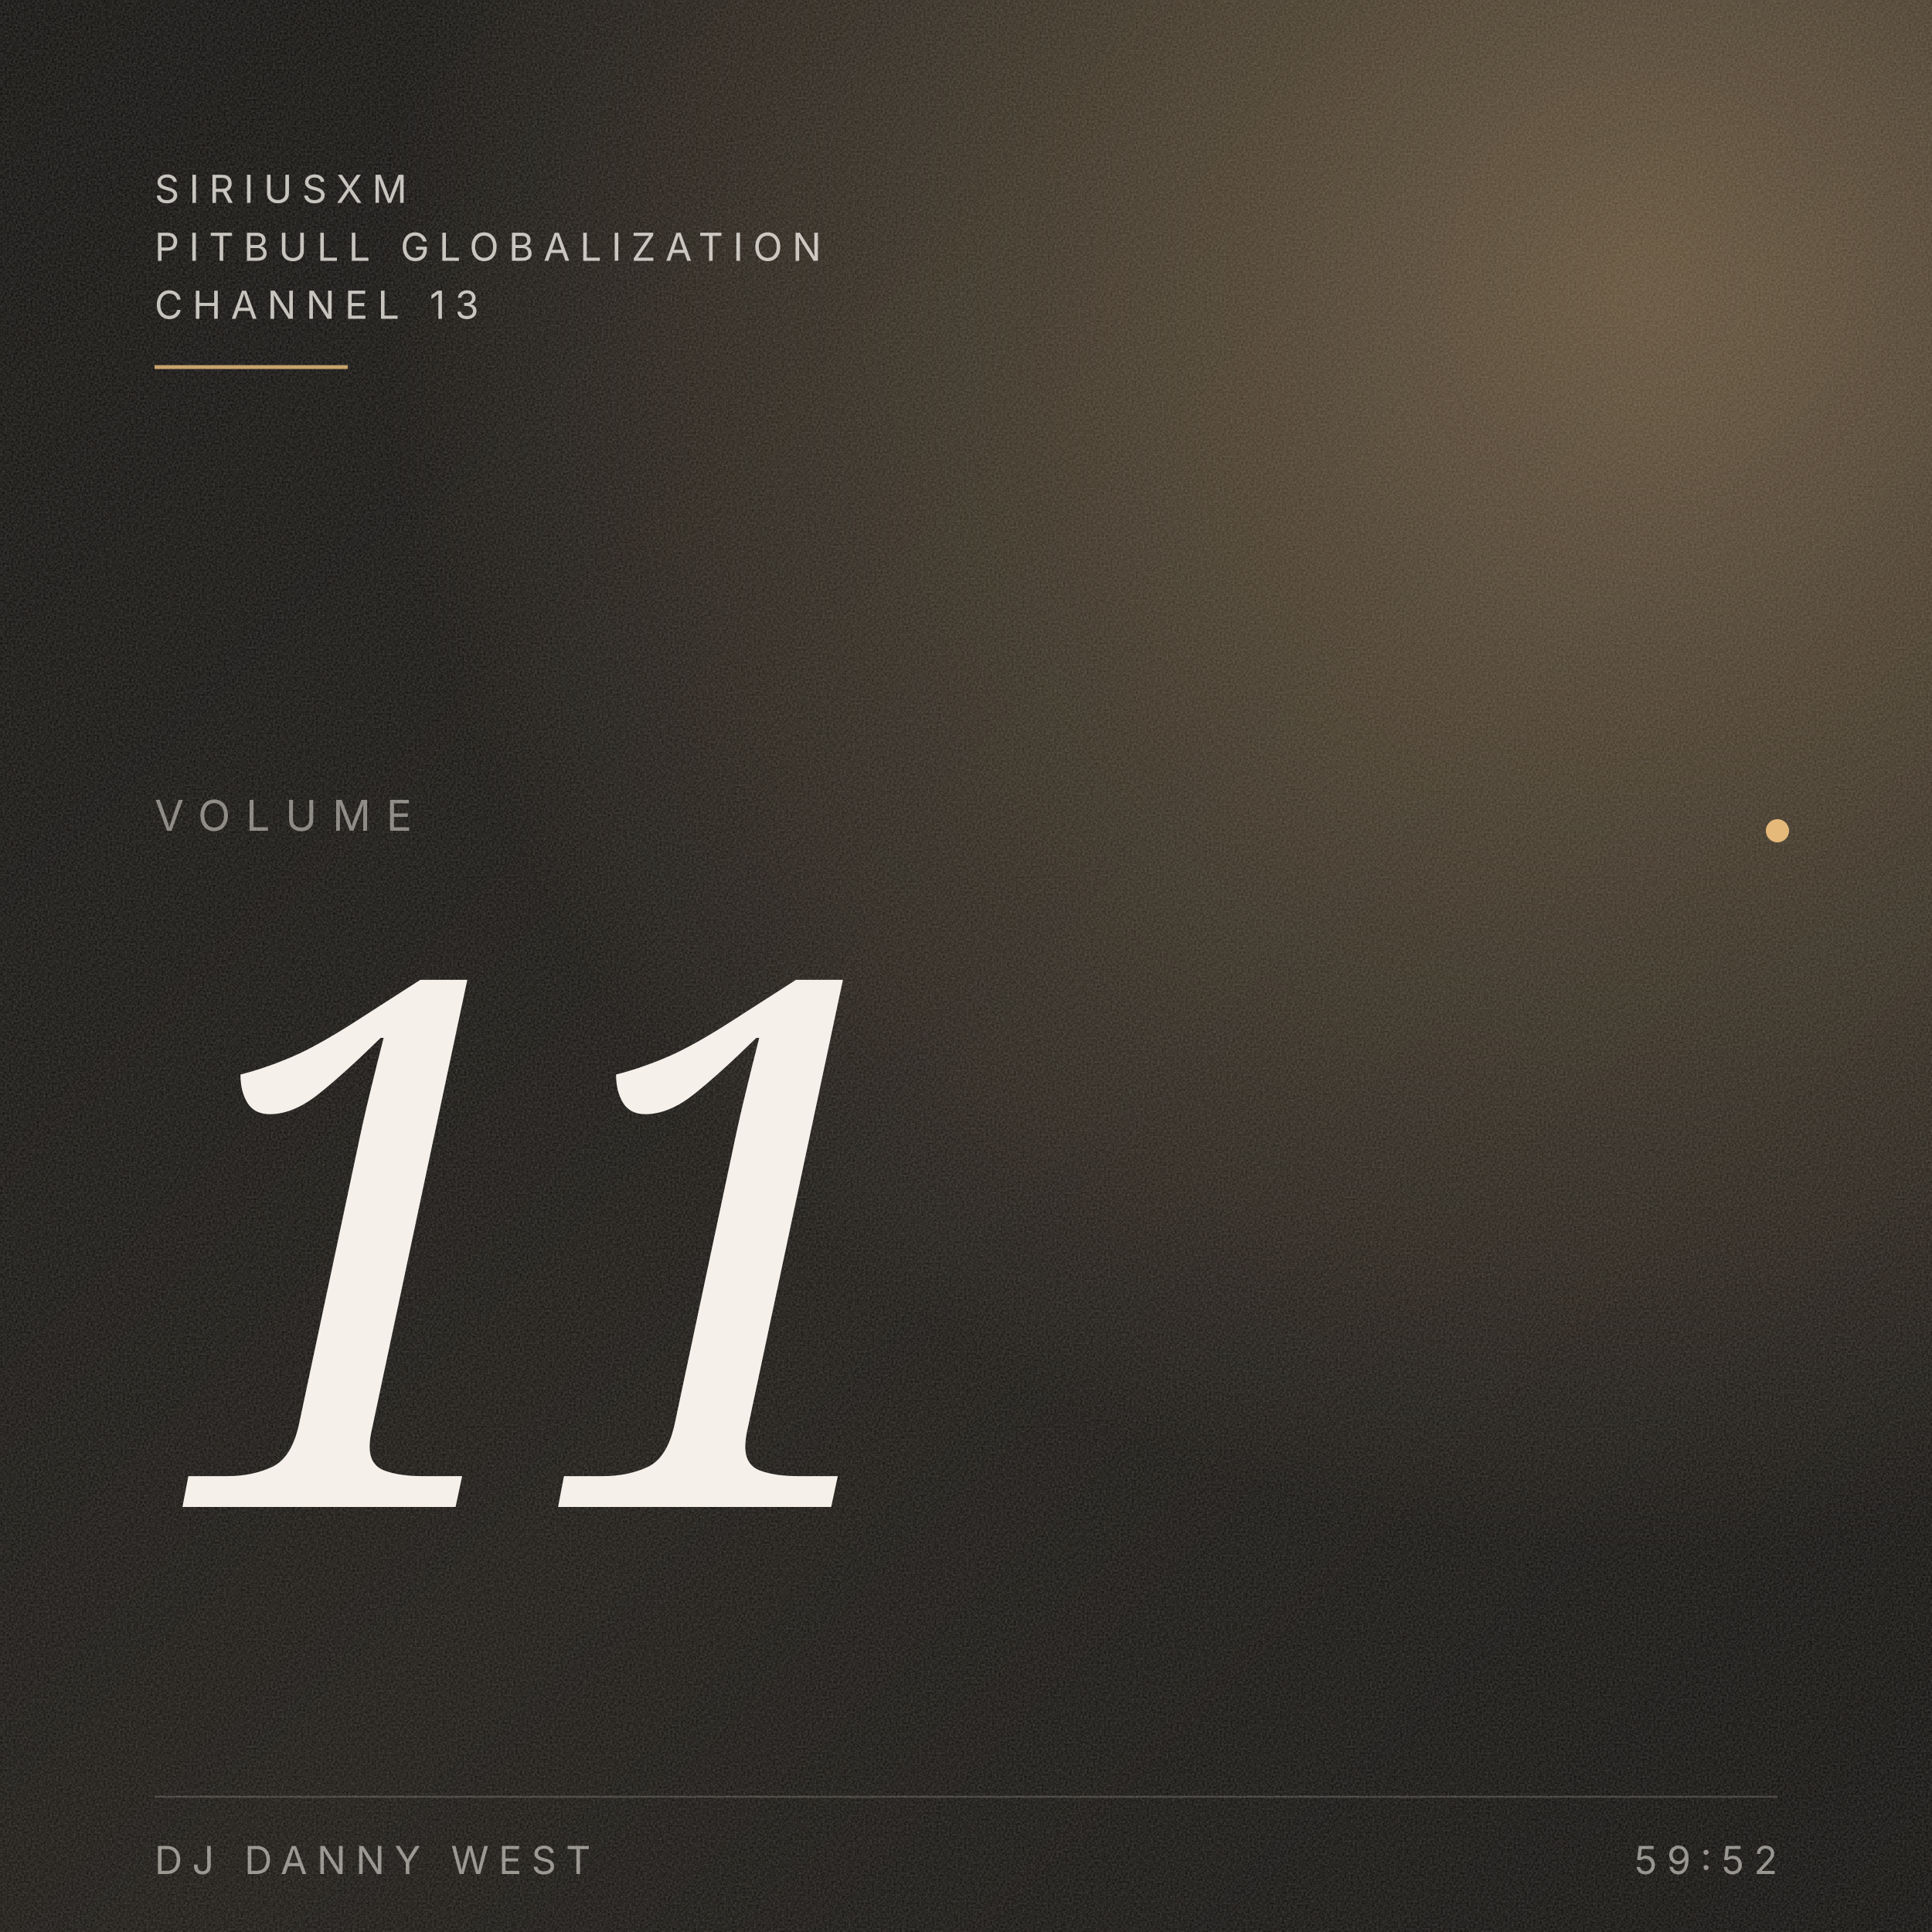
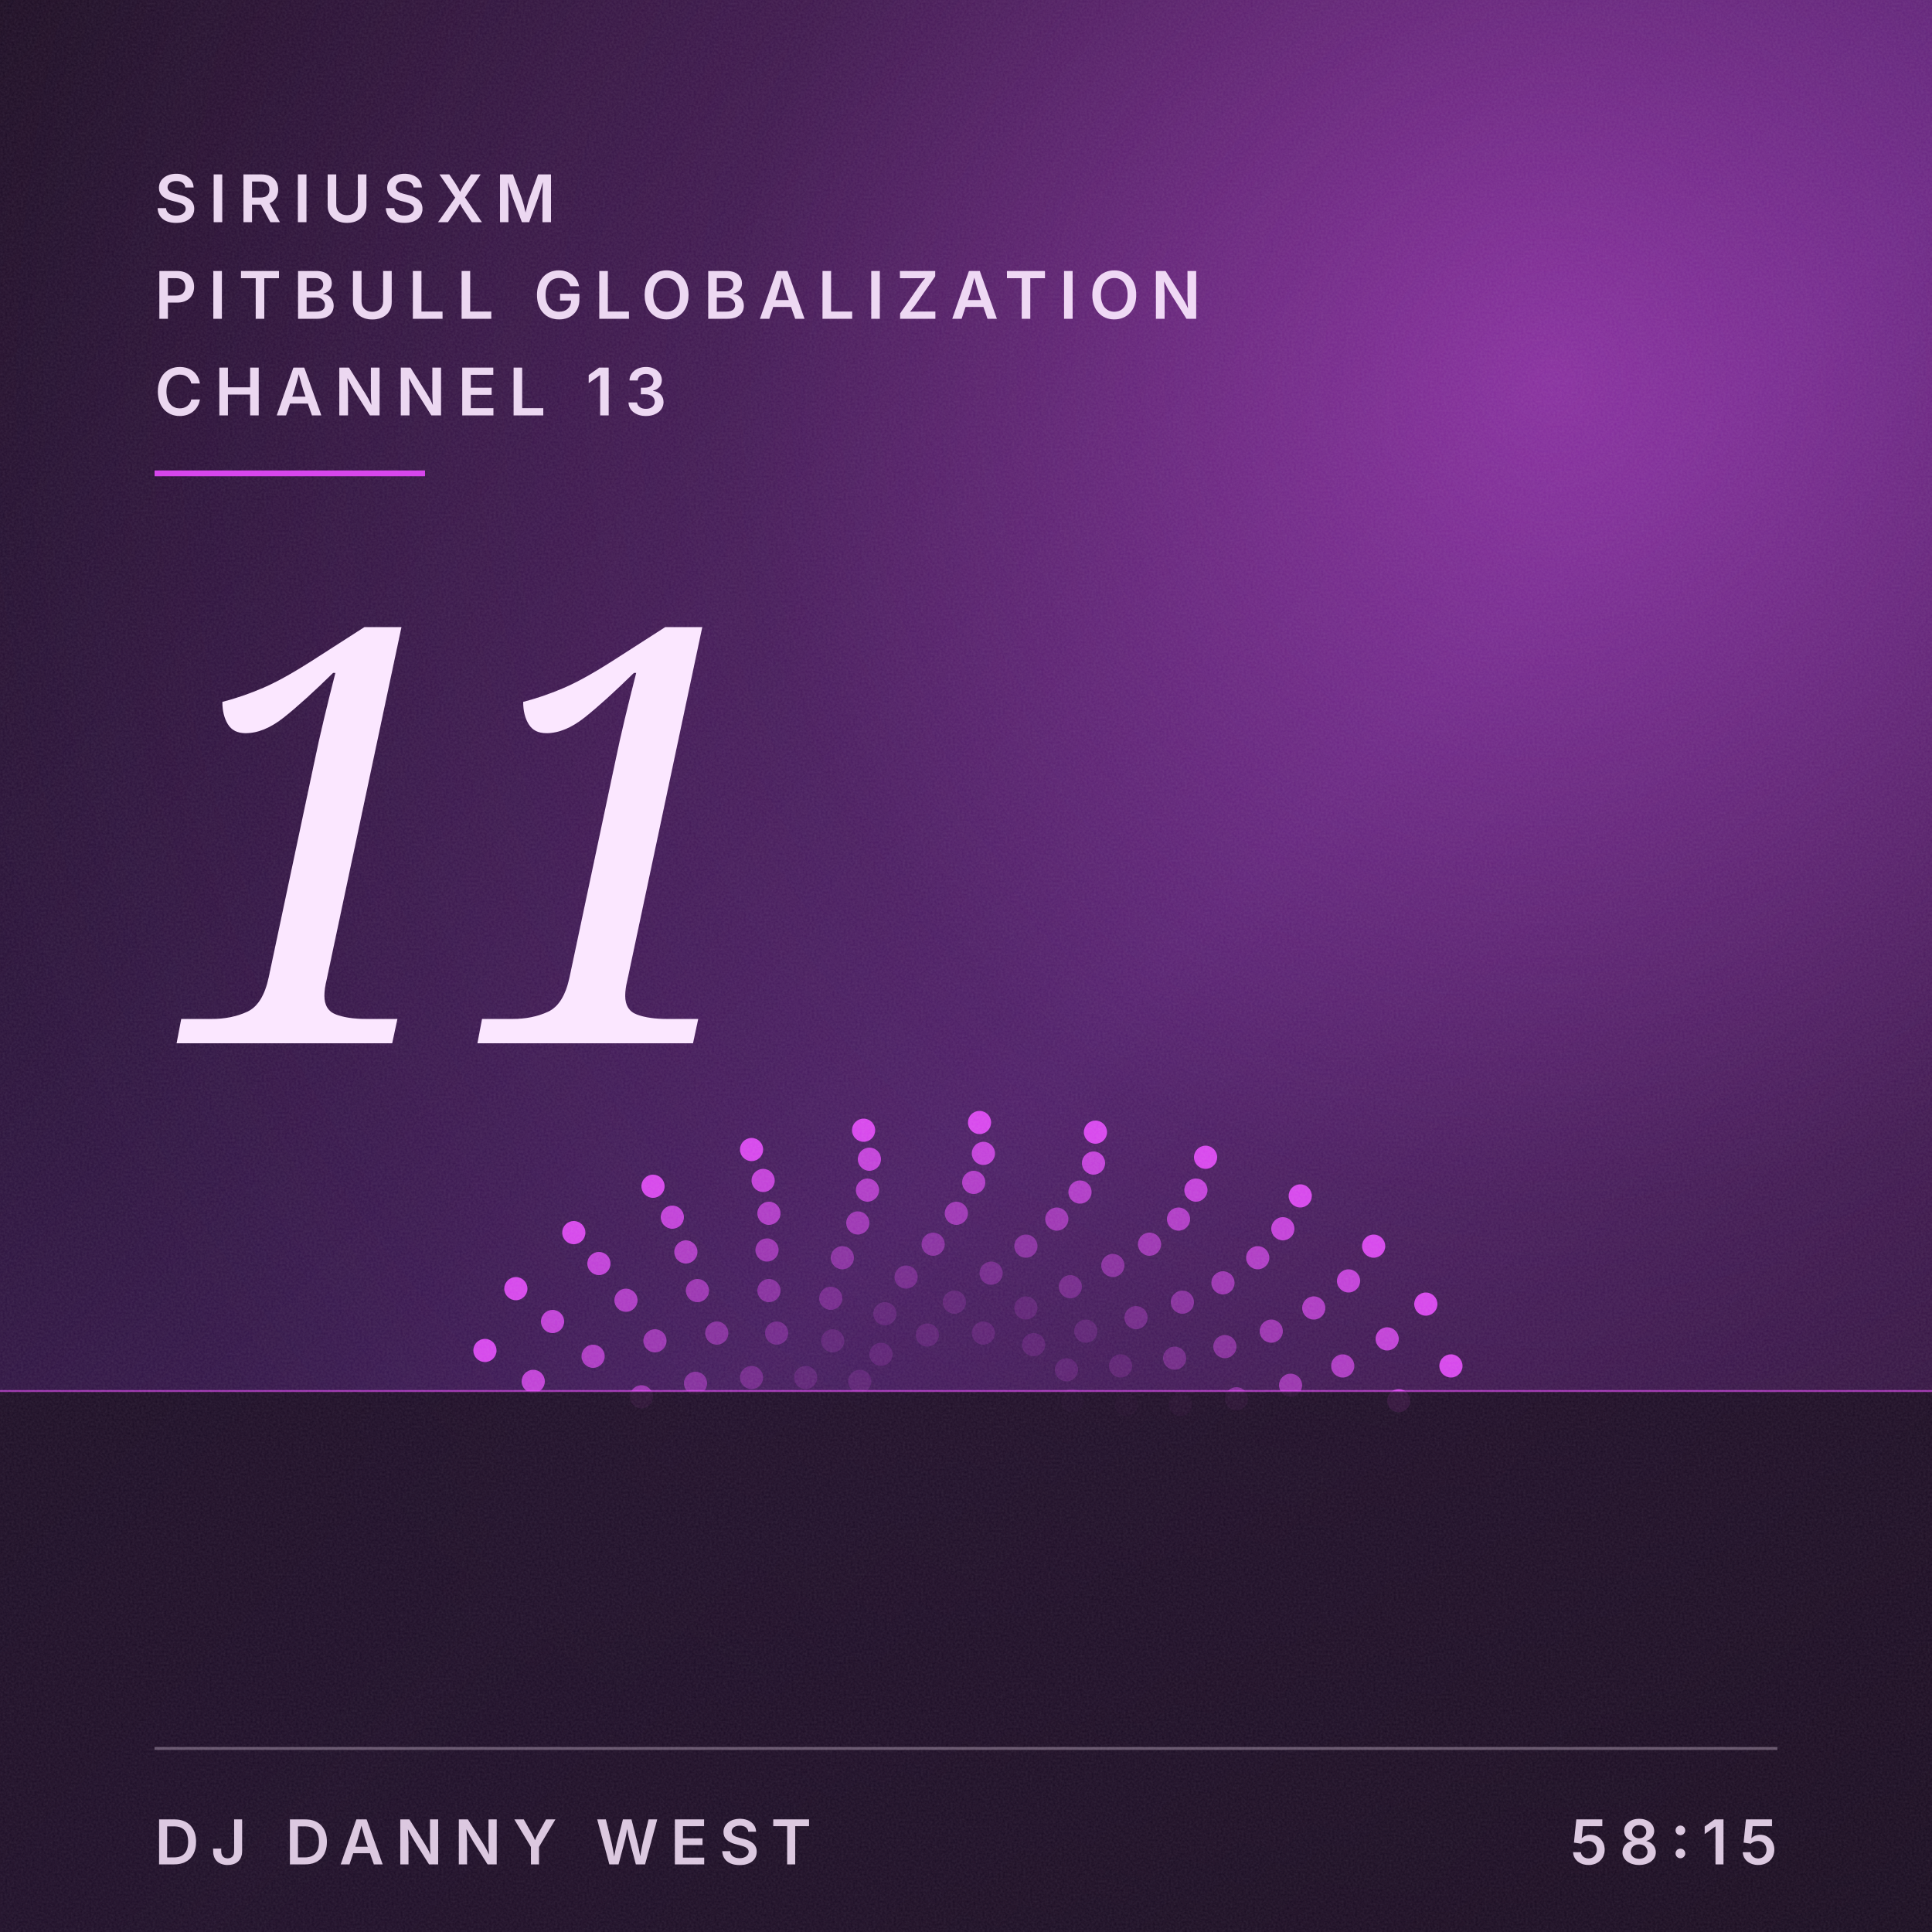
<svg xmlns="http://www.w3.org/2000/svg" viewBox="0 0 1000 1000" preserveAspectRatio="xMidYMid slice">
  <defs>
    <linearGradient id="bg" x1="0" y1="0" x2="1" y2="1">
-       <stop offset="0" stop-color="#0A0907" />
-       <stop offset="0.55" stop-color="#14110D" />
-       <stop offset="1" stop-color="#0A0907" />
+       <stop offset="0" stop-color="#180A1F" />
+       <stop offset="0.55" stop-color="#3A1854" />
+       <stop offset="1" stop-color="#180A1F" />
    </linearGradient>
-     <radialGradient id="ember" cx="0.85" cy="0.15" r="0.65">
-       <stop offset="0" stop-color="#E5B97A" stop-opacity="0.35" />
-       <stop offset="1" stop-color="#E5B97A" stop-opacity="0" />
+     <radialGradient id="accentGlow" cx="0.8" cy="0.2" r="0.85">
+       <stop offset="0" stop-color="#E94BFF" stop-opacity="0.45" />
+       <stop offset="0.5" stop-color="#E94BFF" stop-opacity="0.12" />
+       <stop offset="1" stop-color="#E94BFF" stop-opacity="0" />
    </radialGradient>
    <filter id="grain" x="0" y="0" width="100%" height="100%">
-       <feTurbulence type="fractalNoise" baseFrequency="0.9" numOctaves="3" stitchTiles="stitch" />
-       <feColorMatrix values="0 0 0 0 0.96  0 0 0 0 0.94  0 0 0 0 0.92  0 0 0 0.5 0" />
+       <feTurbulence type="fractalNoise" baseFrequency="0.85" numOctaves="2" seed="61" stitchTiles="stitch" />
+       <feColorMatrix values="0 0 0 0 0.96  0 0 0 0 0.94  0 0 0 0 0.92  0 0 0 0.18 0" />
+     </filter>
+     <filter id="softblur">
+       <feGaussianBlur stdDeviation="40" />
    </filter>
  </defs>
  <rect width="1000" height="1000" fill="url(#bg)" />
-   <rect width="1000" height="1000" fill="url(#ember)" />
-   <rect width="1000" height="1000" filter="url(#grain)" opacity="0.45" />
-   <g font-family="Inter, system-ui, sans-serif" fill="#F5F1EA">
-     <text x="80" y="105" font-size="20" letter-spacing="5" fill-opacity="0.78">SIRIUSXM</text>
-     <text x="80" y="135" font-size="20" letter-spacing="5" fill-opacity="0.78">PITBULL GLOBALIZATION</text>
-     <text x="80" y="165" font-size="20" letter-spacing="5" fill-opacity="0.78">CHANNEL 13</text>
-     <line x1="80" y1="190" x2="180" y2="190" stroke="#E5B97A" stroke-opacity="0.85" stroke-width="2" />
+   <rect width="1000" height="1000" fill="url(#accentGlow)" />
+   <circle cx="251" cy="699" r="6" fill="#E94BFF" opacity="0.88" />
+   <circle cx="267" cy="667" r="6" fill="#E94BFF" opacity="0.88" />
+   <circle cx="297" cy="638" r="6" fill="#E94BFF" opacity="0.88" />
+   <circle cx="338" cy="614" r="6" fill="#E94BFF" opacity="0.88" />
+   <circle cx="389" cy="595" r="6" fill="#E94BFF" opacity="0.88" />
+   <circle cx="447" cy="585" r="6" fill="#E94BFF" opacity="0.88" />
+   <circle cx="507" cy="581" r="6" fill="#E94BFF" opacity="0.88" />
+   <circle cx="567" cy="586" r="6" fill="#E94BFF" opacity="0.88" />
+   <circle cx="624" cy="599" r="6" fill="#E94BFF" opacity="0.88" />
+   <circle cx="673" cy="619" r="6" fill="#E94BFF" opacity="0.88" />
+   <circle cx="711" cy="645" r="6" fill="#E94BFF" opacity="0.88" />
+   <circle cx="738" cy="675" r="6" fill="#E94BFF" opacity="0.88" />
+   <circle cx="751" cy="707" r="6" fill="#E94BFF" opacity="0.88" />
+   <circle cx="276" cy="715" r="6" fill="#E94BFF" opacity="0.76" />
+   <circle cx="286" cy="684" r="6" fill="#E94BFF" opacity="0.76" />
+   <circle cx="310" cy="654" r="6" fill="#E94BFF" opacity="0.76" />
+   <circle cx="348" cy="630" r="6" fill="#E94BFF" opacity="0.76" />
+   <circle cx="395" cy="611" r="6" fill="#E94BFF" opacity="0.76" />
+   <circle cx="450" cy="600" r="6" fill="#E94BFF" opacity="0.76" />
+   <circle cx="509" cy="597" r="6" fill="#E94BFF" opacity="0.76" />
+   <circle cx="566" cy="602" r="6" fill="#E94BFF" opacity="0.76" />
+   <circle cx="619" cy="616" r="6" fill="#E94BFF" opacity="0.76" />
+   <circle cx="664" cy="636" r="6" fill="#E94BFF" opacity="0.76" />
+   <circle cx="698" cy="663" r="6" fill="#E94BFF" opacity="0.76" />
+   <circle cx="718" cy="693" r="6" fill="#E94BFF" opacity="0.76" />
+   <circle cx="724" cy="725" r="6" fill="#E94BFF" opacity="0.76" />
+   <circle cx="307" cy="702" r="6" fill="#E94BFF" opacity="0.64" />
+   <circle cx="324" cy="673" r="6" fill="#E94BFF" opacity="0.64" />
+   <circle cx="355" cy="648" r="6" fill="#E94BFF" opacity="0.64" />
+   <circle cx="398" cy="628" r="6" fill="#E94BFF" opacity="0.64" />
+   <circle cx="449" cy="616" r="6" fill="#E94BFF" opacity="0.64" />
+   <circle cx="504" cy="612" r="6" fill="#E94BFF" opacity="0.64" />
+   <circle cx="559" cy="617" r="6" fill="#E94BFF" opacity="0.64" />
+   <circle cx="610" cy="631" r="6" fill="#E94BFF" opacity="0.64" />
+   <circle cx="651" cy="651" r="6" fill="#E94BFF" opacity="0.64" />
+   <circle cx="680" cy="677" r="6" fill="#E94BFF" opacity="0.64" />
+   <circle cx="695" cy="707" r="6" fill="#E94BFF" opacity="0.64" />
+   <circle cx="332" cy="723" r="6" fill="#E94BFF" opacity="0.52" />
+   <circle cx="339" cy="694" r="6" fill="#E94BFF" opacity="0.52" />
+   <circle cx="361" cy="668" r="6" fill="#E94BFF" opacity="0.52" />
+   <circle cx="397" cy="647" r="6" fill="#E94BFF" opacity="0.52" />
+   <circle cx="444" cy="633" r="6" fill="#E94BFF" opacity="0.52" />
+   <circle cx="495" cy="628" r="6" fill="#E94BFF" opacity="0.52" />
+   <circle cx="547" cy="631" r="6" fill="#E94BFF" opacity="0.52" />
+   <circle cx="595" cy="644" r="6" fill="#E94BFF" opacity="0.52" />
+   <circle cx="633" cy="664" r="6" fill="#E94BFF" opacity="0.52" />
+   <circle cx="658" cy="689" r="6" fill="#E94BFF" opacity="0.52" />
+   <circle cx="668" cy="717" r="6" fill="#E94BFF" opacity="0.52" />
+   <circle cx="360" cy="716" r="6" fill="#E94BFF" opacity="0.40" />
+   <circle cx="371" cy="690" r="6" fill="#E94BFF" opacity="0.40" />
+   <circle cx="398" cy="668" r="6" fill="#E94BFF" opacity="0.40" />
+   <circle cx="436" cy="651" r="6" fill="#E94BFF" opacity="0.40" />
+   <circle cx="483" cy="644" r="6" fill="#E94BFF" opacity="0.40" />
+   <circle cx="531" cy="645" r="6" fill="#E94BFF" opacity="0.40" />
+   <circle cx="576" cy="655" r="6" fill="#E94BFF" opacity="0.40" />
+   <circle cx="612" cy="674" r="6" fill="#E94BFF" opacity="0.40" />
+   <circle cx="634" cy="697" r="6" fill="#E94BFF" opacity="0.40" />
+   <circle cx="640" cy="724" r="6" fill="#E94BFF" opacity="0.40" />
+   <circle cx="389" cy="713" r="6" fill="#E94BFF" opacity="0.28" />
+   <circle cx="402" cy="690" r="6" fill="#E94BFF" opacity="0.28" />
+   <circle cx="430" cy="672" r="6" fill="#E94BFF" opacity="0.28" />
+   <circle cx="469" cy="661" r="6" fill="#E94BFF" opacity="0.28" />
+   <circle cx="513" cy="659" r="6" fill="#E94BFF" opacity="0.28" />
+   <circle cx="554" cy="666" r="6" fill="#E94BFF" opacity="0.28" />
+   <circle cx="588" cy="682" r="6" fill="#E94BFF" opacity="0.28" />
+   <circle cx="608" cy="703" r="6" fill="#E94BFF" opacity="0.28" />
+   <circle cx="611" cy="727" r="6" fill="#E94BFF" opacity="0.28" />
+   <circle cx="417" cy="713" r="6" fill="#E94BFF" opacity="0.16" />
+   <circle cx="431" cy="694" r="6" fill="#E94BFF" opacity="0.16" />
+   <circle cx="458" cy="680" r="6" fill="#E94BFF" opacity="0.16" />
+   <circle cx="494" cy="674" r="6" fill="#E94BFF" opacity="0.16" />
+   <circle cx="531" cy="677" r="6" fill="#E94BFF" opacity="0.16" />
+   <circle cx="562" cy="689" r="6" fill="#E94BFF" opacity="0.16" />
+   <circle cx="580" cy="707" r="6" fill="#E94BFF" opacity="0.16" />
+   <circle cx="583" cy="727" r="6" fill="#E94BFF" opacity="0.16" />
+   <circle cx="445" cy="715" r="6" fill="#E94BFF" opacity="0.15" />
+   <circle cx="456" cy="701" r="6" fill="#E94BFF" opacity="0.15" />
+   <circle cx="480" cy="691" r="6" fill="#E94BFF" opacity="0.15" />
+   <circle cx="509" cy="690" r="6" fill="#E94BFF" opacity="0.15" />
+   <circle cx="535" cy="696" r="6" fill="#E94BFF" opacity="0.15" />
+   <circle cx="552" cy="709" r="6" fill="#E94BFF" opacity="0.15" />
+   <circle cx="555" cy="725" r="6" fill="#E94BFF" opacity="0.15" />
+   <rect x="0" y="720" width="1000" height="280" fill="#180A1F" opacity="0.85" />
+   <line x1="0" y1="720" x2="1000" y2="720" stroke="#E94BFF" stroke-opacity="0.6" stroke-width="1" />
+   <rect width="1000" height="1000" filter="url(#grain)" opacity="0.55" />
+   <g font-family="Inter, system-ui, sans-serif" fill="#FBE7FF" fill-opacity="0.92" font-weight="600">
+     <text x="80" y="115" font-size="34" letter-spacing="6">SIRIUSXM</text>
+     <text x="80" y="165" font-size="34" letter-spacing="6">PITBULL GLOBALIZATION</text>
+     <text x="80" y="215" font-size="34" letter-spacing="6">CHANNEL 13</text>
+     <line x1="80" y1="245" x2="220" y2="245" stroke="#E94BFF" stroke-opacity="0.9" stroke-width="3" />
  </g>
-   <g font-family="Inter, system-ui, sans-serif" fill="#F5F1EA" fill-opacity="0.5">
-     <text x="80" y="430" font-size="22" letter-spacing="8">VOLUME</text>
-   </g>
-   <g font-family="Fraunces, Georgia, serif" fill="#F5F1EA" style="font-variation-settings: 'opsz' 144;">
-     <text x="80" y="780" font-size="380" font-style="italic" font-weight="300" letter-spacing="-18">11</text>
-   </g>
-   <circle cx="920" cy="430" r="6" fill="#E5B97A" />
-   <g font-family="Inter, system-ui, sans-serif" fill="#F5F1EA" fill-opacity="0.55">
-     <line x1="80" y1="930" x2="920" y2="930" stroke="#F5F1EA" stroke-opacity="0.18" stroke-width="1" />
-     <text x="80" y="970" font-size="20" letter-spacing="5">DJ DANNY WEST</text>
-     <text x="920" y="970" text-anchor="end" font-size="20" letter-spacing="5">59:52</text>
+   <text x="80" y="540" font-family="Fraunces, Georgia, serif" font-size="300" font-style="italic" font-weight="400" fill="#FBE7FF" letter-spacing="-12">11</text>
+   <g font-family="Inter, system-ui, sans-serif" fill="#FBE7FF" fill-opacity="0.85" font-weight="600">
+     <line x1="80" y1="905" x2="920" y2="905" stroke="#FBE7FF" stroke-opacity="0.32" stroke-width="1.5" />
+     <text x="80" y="965" font-size="32" letter-spacing="6">DJ DANNY WEST</text>
+     <text x="920" y="965" text-anchor="end" font-size="32" letter-spacing="6">58:15</text>
  </g>
</svg>
